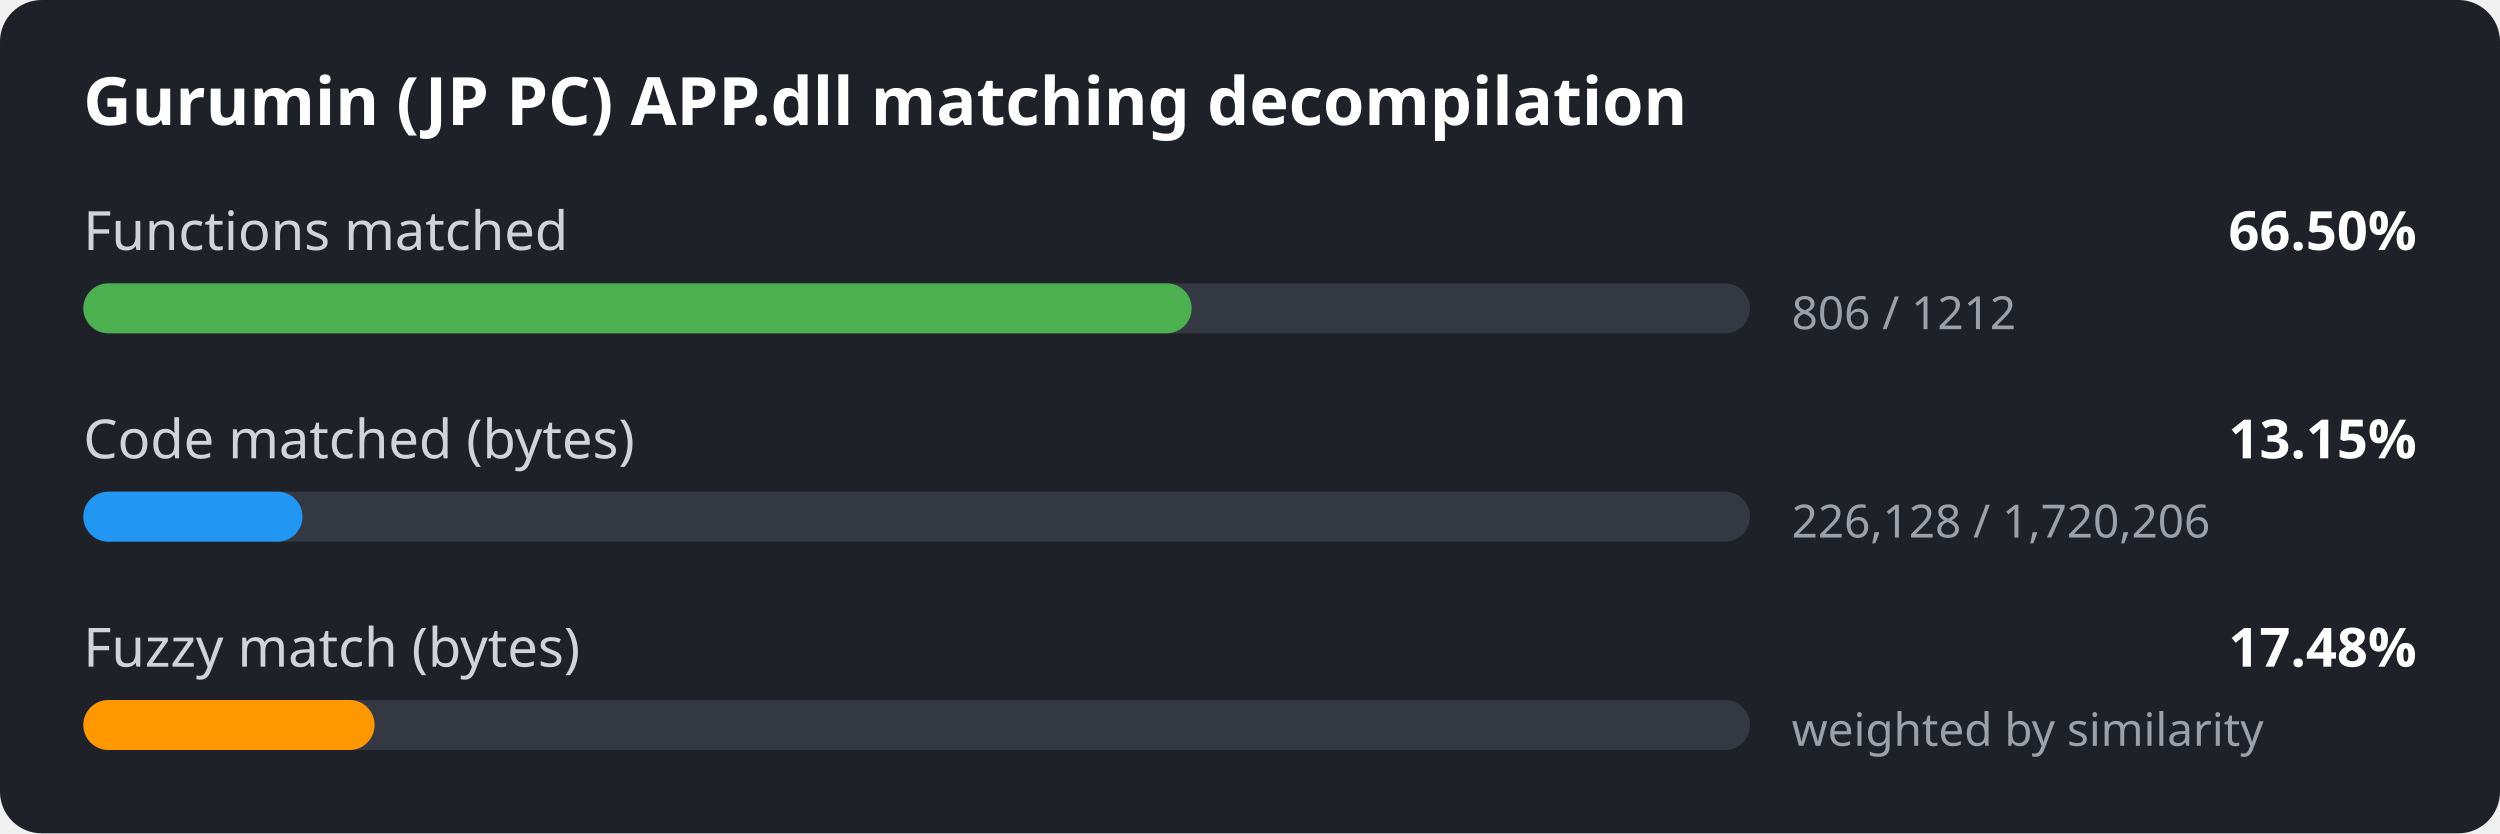
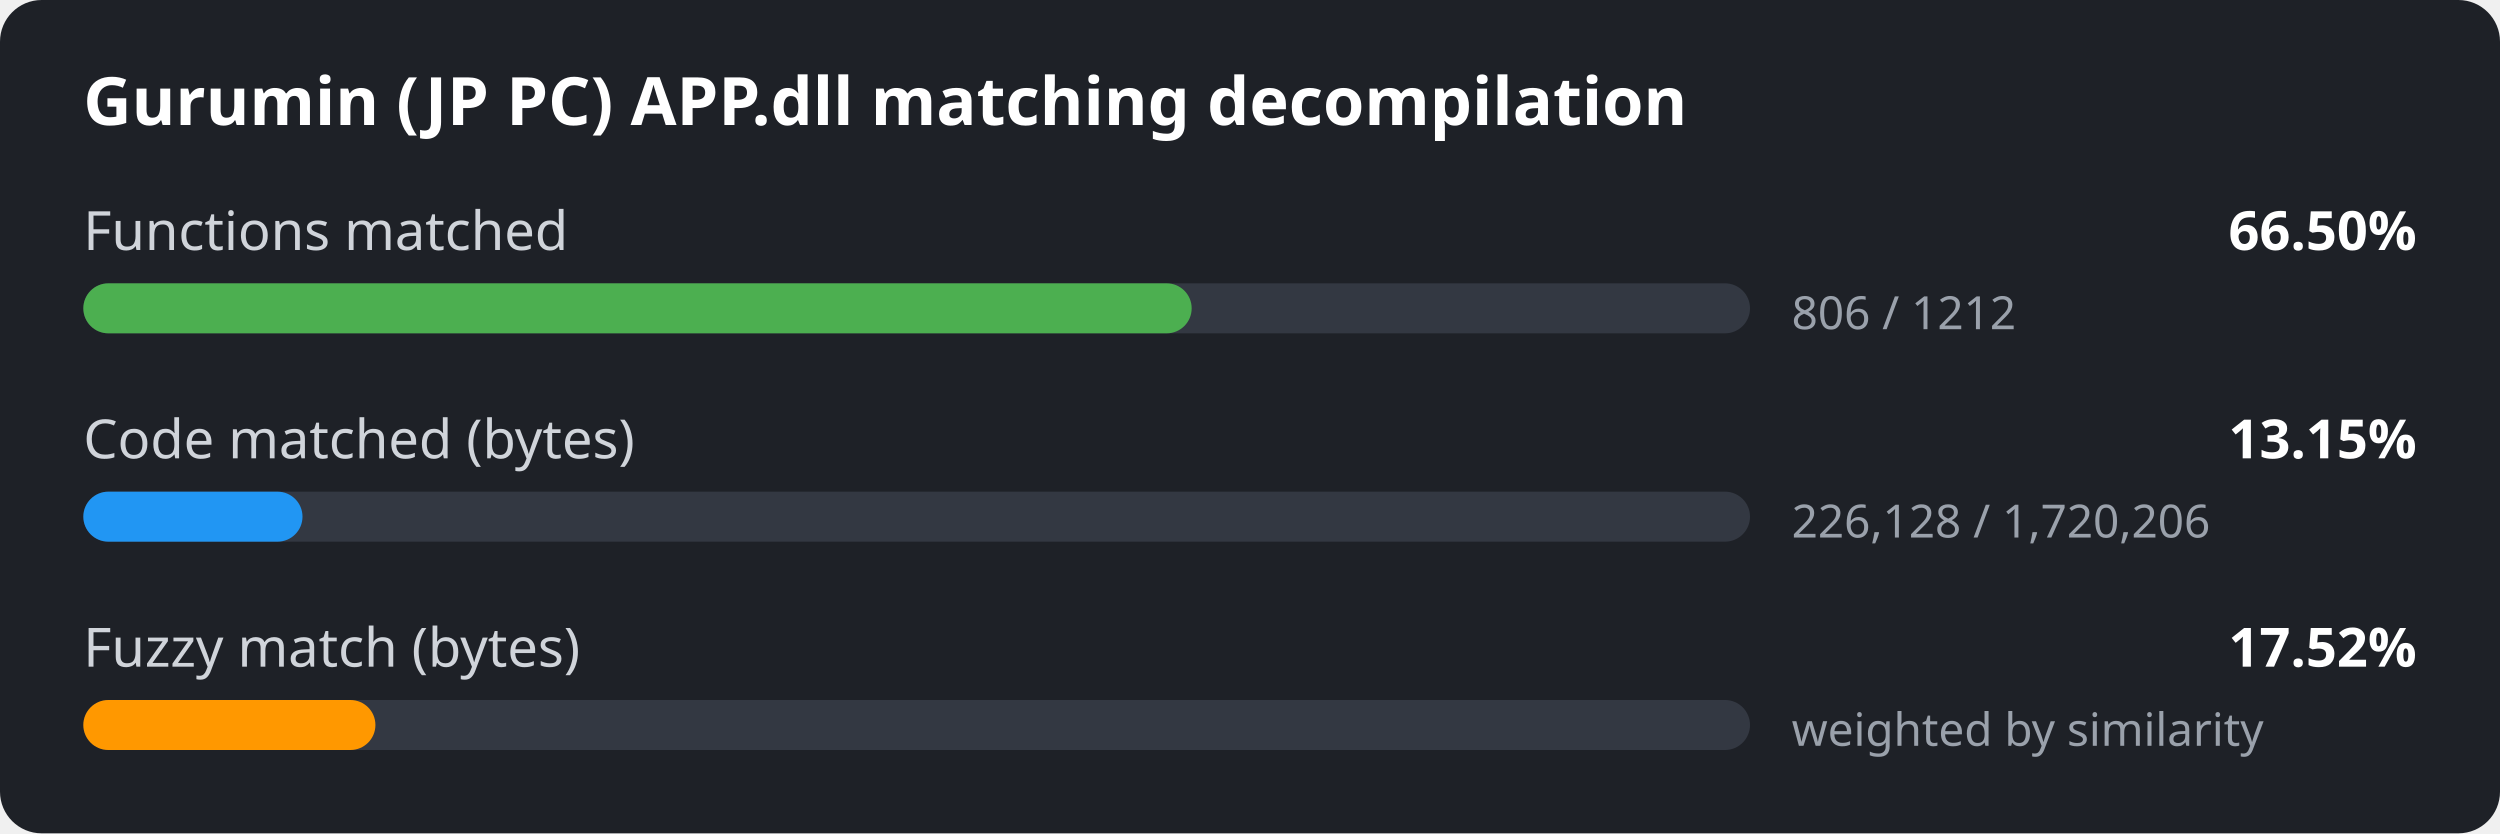
<svg xmlns="http://www.w3.org/2000/svg" width="600" height="200" viewBox="0 0 600 200">
  <style>
.bg { fill: #1e2127; }
.title { font: 600 16px sans-serif; fill: #ffffff; }
.label { font: 13px sans-serif; fill: #d0d4da; }
.value { font: 600 13px sans-serif; fill: #ffffff; }
.detail { font: 11px sans-serif; fill: #9aa1ab; }
.track { fill: #333842; }
</style>
  <rect width="600" height="200" rx="10" class="bg" />
  <text x="20" y="30" class="title">Gurumin (JP PC) APP.dll matching decompilation</text>
  <text x="20" y="60" class="label">Functions matched</text>
  <text x="580" y="60" class="value" text-anchor="end">66.50%</text>
  <rect x="20" y="68" width="400" height="12" rx="6" class="track" />
  <rect x="20" y="68" width="266.0" height="12" rx="6" fill="#4caf50" />
  <text x="430" y="79" class="detail">806 / 1212</text>
  <text x="20" y="110" class="label">Code matched (bytes)</text>
  <text x="580" y="110" class="value" text-anchor="end">13.15%</text>
  <rect x="20" y="118" width="400" height="12" rx="6" class="track" />
  <rect x="20" y="118" width="52.6" height="12" rx="6" fill="#2196f3" />
  <text x="430" y="129" class="detail">226,128 / 1,720,206</text>
  <text x="20" y="160" class="label">Fuzzy match (bytes)</text>
-   <text x="580" y="160" class="value" text-anchor="end">17.48%</text>
+   <text x="580" y="160" class="value" text-anchor="end">17.52%</text>
  <rect x="20" y="168" width="400" height="12" rx="6" class="track" />
-   <rect x="20" y="168" width="69.9" height="12" rx="6" fill="#ff9800" />
+   <rect x="20" y="168" width="70.1" height="12" rx="6" fill="#ff9800" />
  <text x="430" y="179" class="detail">weighted by similarity</text>
</svg>
